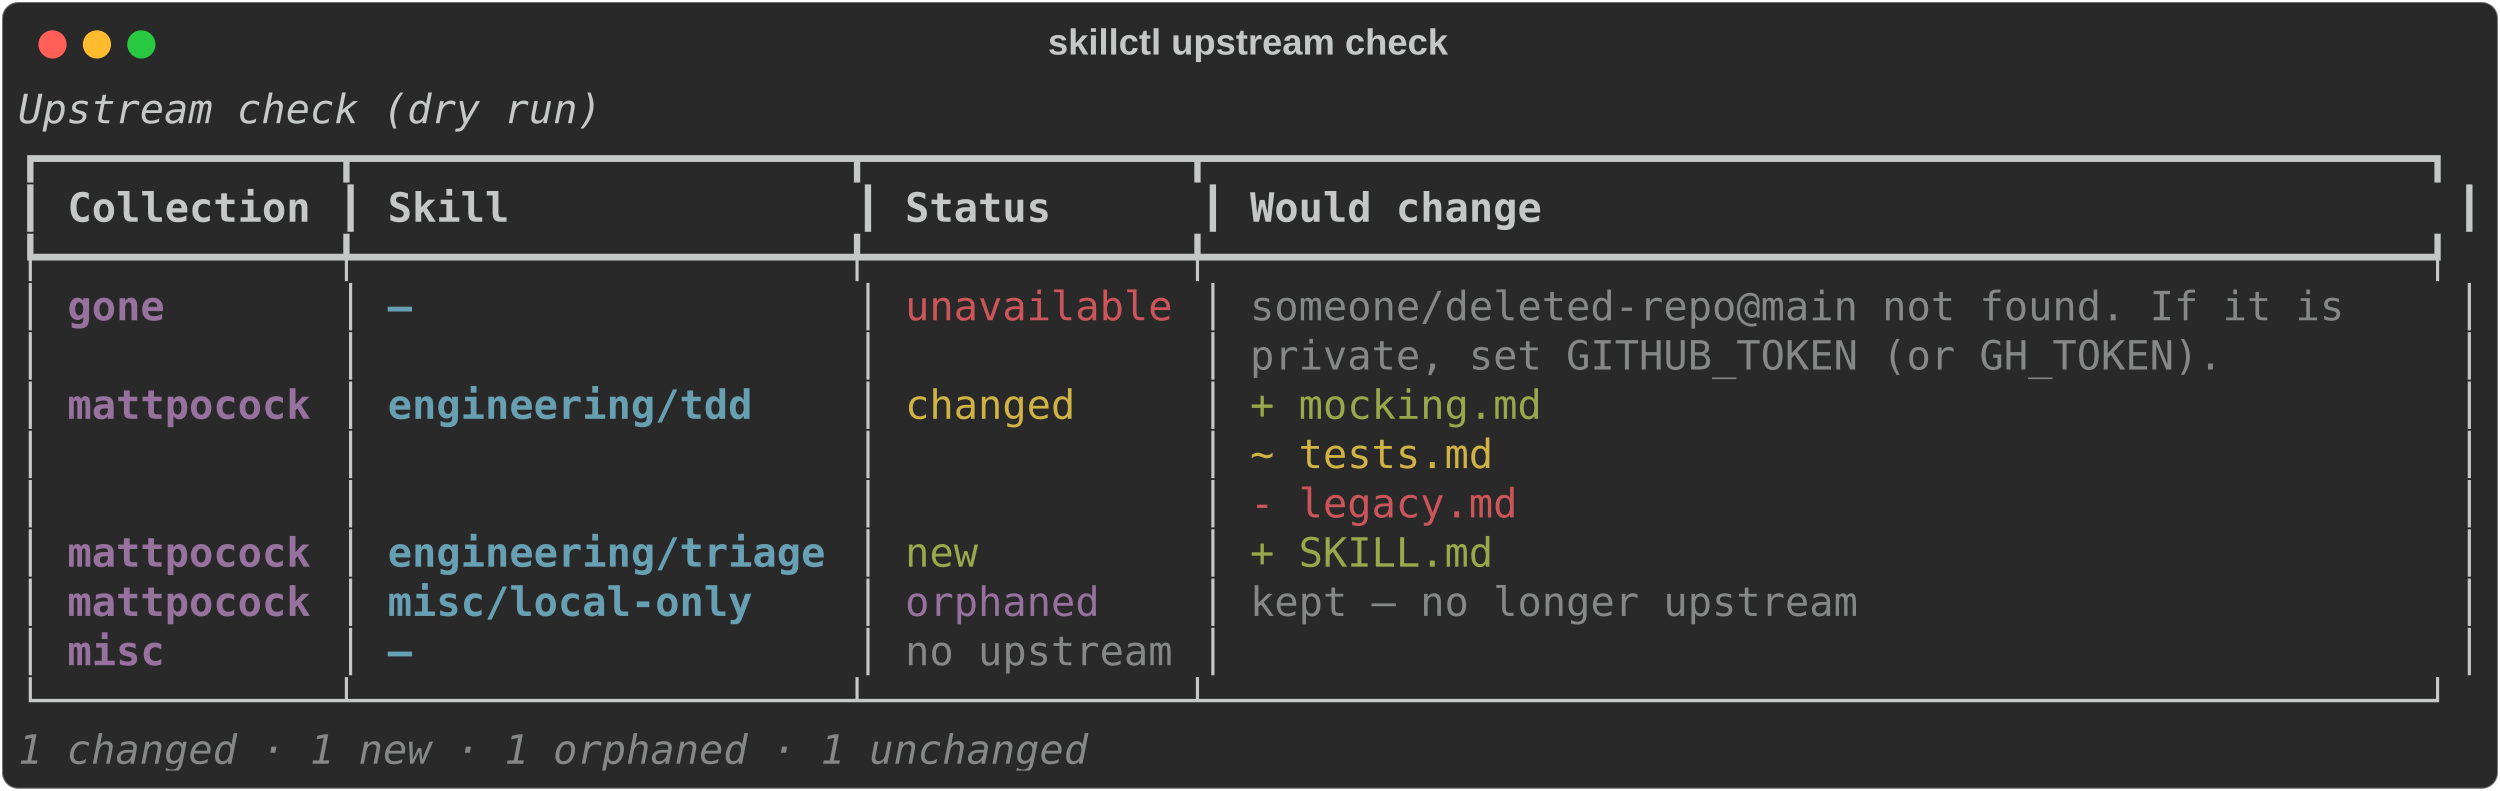
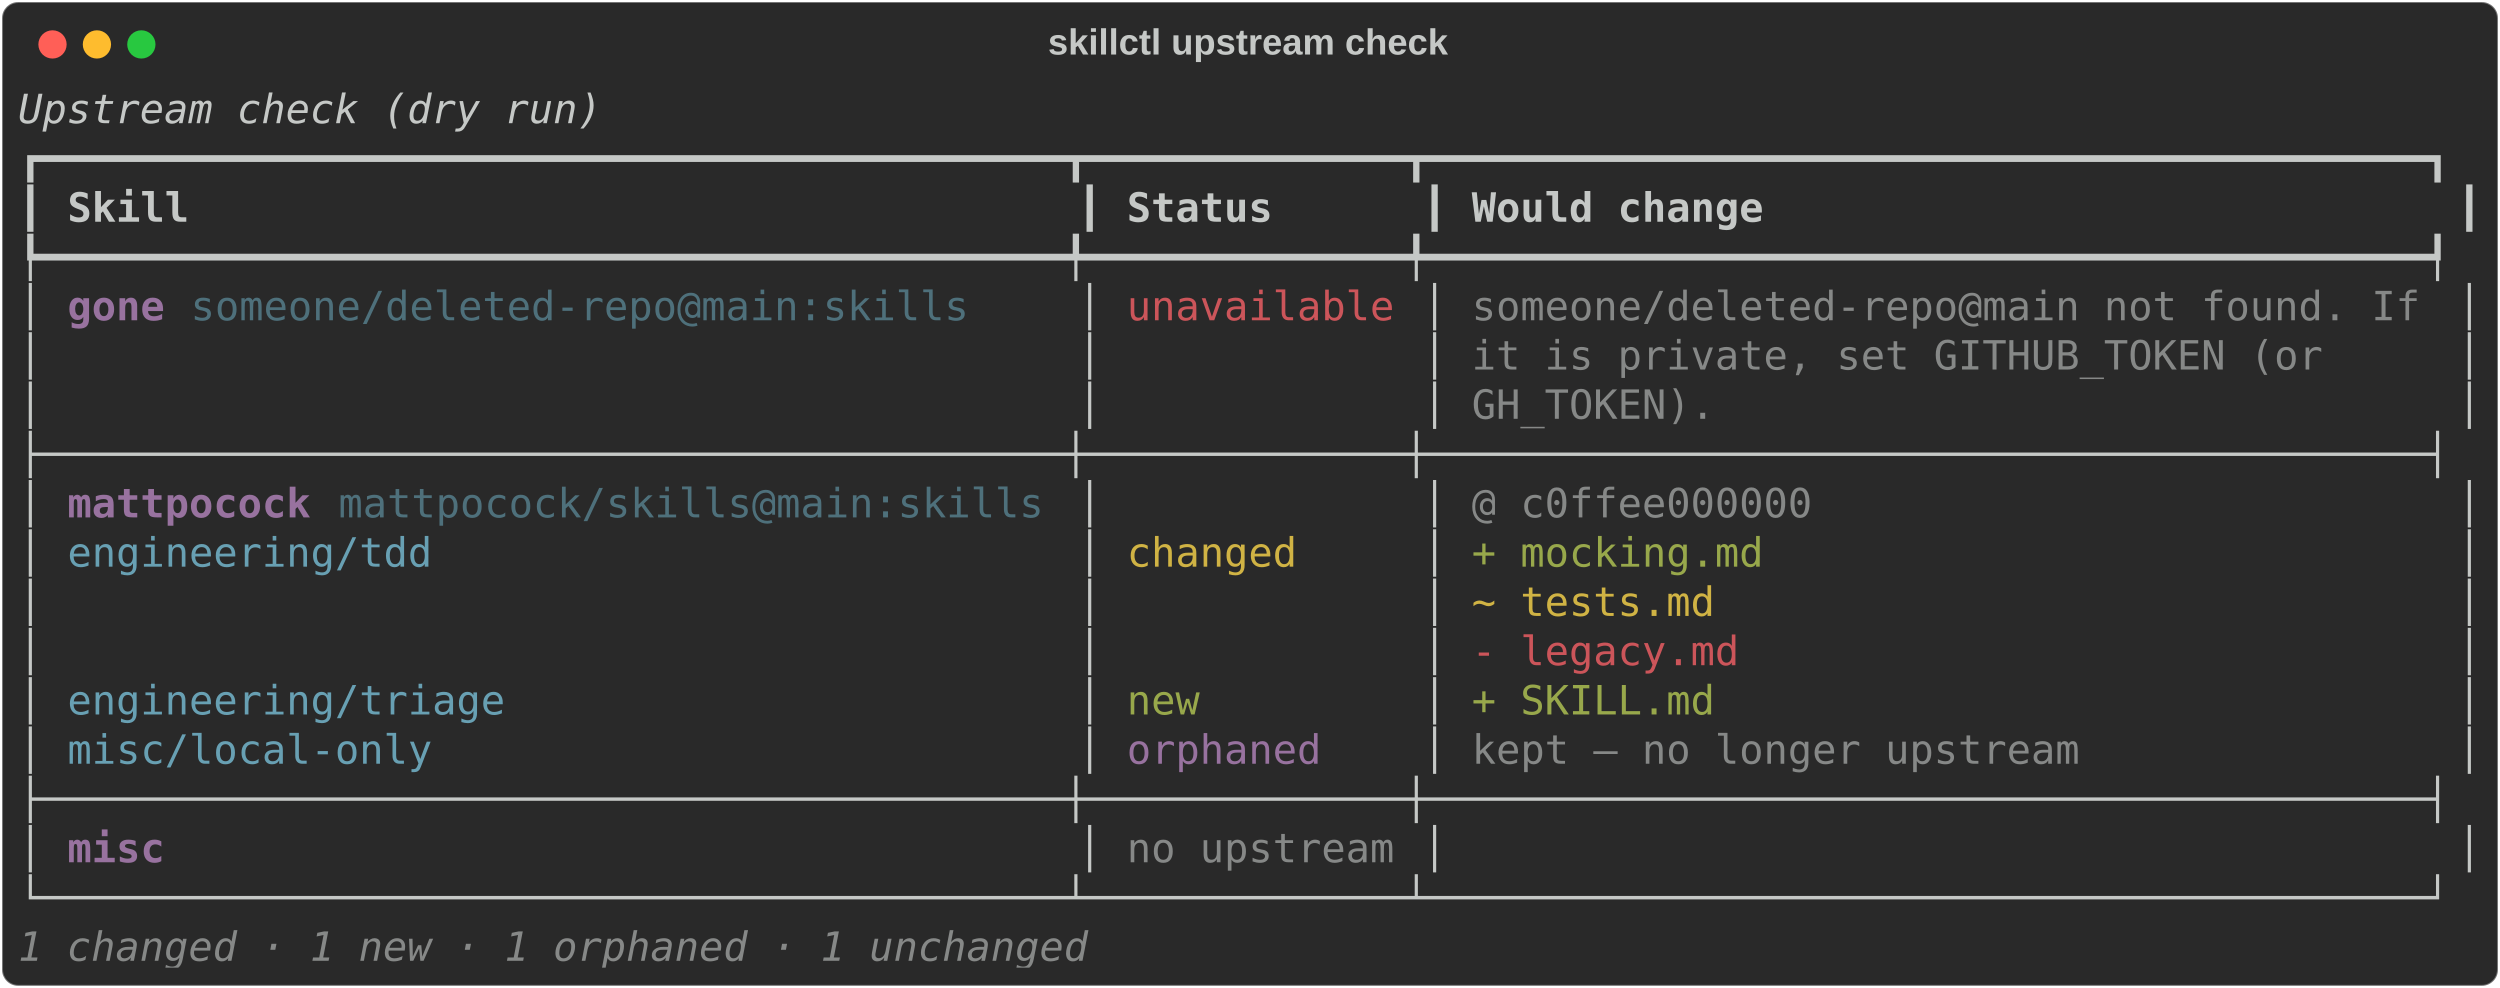
- <svg xmlns="http://www.w3.org/2000/svg" class="rich-terminal" viewBox="0 0 1238 391.6">
+ <svg xmlns="http://www.w3.org/2000/svg" class="rich-terminal" viewBox="0 0 1238 489.2">
  <style>

    @font-face {
        font-family: "Fira Code";
        src: local("FiraCode-Regular"),
                url("https://cdnjs.cloudflare.com/ajax/libs/firacode/6.2.0/woff2/FiraCode-Regular.woff2") format("woff2"),
                url("https://cdnjs.cloudflare.com/ajax/libs/firacode/6.2.0/woff/FiraCode-Regular.woff") format("woff");
        font-style: normal;
        font-weight: 400;
    }
    @font-face {
        font-family: "Fira Code";
        src: local("FiraCode-Bold"),
                url("https://cdnjs.cloudflare.com/ajax/libs/firacode/6.2.0/woff2/FiraCode-Bold.woff2") format("woff2"),
                url("https://cdnjs.cloudflare.com/ajax/libs/firacode/6.2.0/woff/FiraCode-Bold.woff") format("woff");
        font-style: bold;
        font-weight: 700;
    }

-     .terminal-2518687479-matrix {
+     .terminal-846782739-matrix {
        font-family: Fira Code, monospace;
        font-size: 20px;
        line-height: 24.4px;
        font-variant-east-asian: full-width;
    }

-     .terminal-2518687479-title {
+     .terminal-846782739-title {
        font-size: 18px;
        font-weight: bold;
        font-family: arial;
    }

-     .terminal-2518687479-r1 { fill: #c5c8c6;font-style: italic; }
- .terminal-2518687479-r2 { fill: #c5c8c6 }
- .terminal-2518687479-r3 { fill: #c5c8c6;font-weight: bold }
- .terminal-2518687479-r4 { fill: #98729f;font-weight: bold }
- .terminal-2518687479-r5 { fill: #68a0b3;font-weight: bold }
- .terminal-2518687479-r6 { fill: #cc555a }
- .terminal-2518687479-r7 { fill: #868887 }
- .terminal-2518687479-r8 { fill: #d0b344 }
- .terminal-2518687479-r9 { fill: #98a84b }
- .terminal-2518687479-r10 { fill: #98729f }
- .terminal-2518687479-r11 { fill: #868887;font-style: italic; }
+     .terminal-846782739-r1 { fill: #c5c8c6;font-style: italic; }
+ .terminal-846782739-r2 { fill: #c5c8c6 }
+ .terminal-846782739-r3 { fill: #c5c8c6;font-weight: bold }
+ .terminal-846782739-r4 { fill: #68a0b3 }
+ .terminal-846782739-r5 { fill: #98729f;font-weight: bold }
+ .terminal-846782739-r6 { fill: #4e707b }
+ .terminal-846782739-r7 { fill: #cc555a }
+ .terminal-846782739-r8 { fill: #868887 }
+ .terminal-846782739-r9 { fill: #d0b344 }
+ .terminal-846782739-r10 { fill: #98a84b }
+ .terminal-846782739-r11 { fill: #98729f }
+ .terminal-846782739-r12 { fill: #868887;font-style: italic; }
    </style>
  <defs>
-     <clipPath id="terminal-2518687479-clip-terminal">
-       <rect x="0" y="0" width="1219.0" height="340.6" />
-     </clipPath>
-     <clipPath id="terminal-2518687479-line-0">
+     <clipPath id="terminal-846782739-clip-terminal">
+       <rect x="0" y="0" width="1219.0" height="438.2" />
+     </clipPath>
+     <clipPath id="terminal-846782739-line-0">
      <rect x="0" y="1.5" width="1220" height="24.65" />
    </clipPath>
-     <clipPath id="terminal-2518687479-line-1">
+     <clipPath id="terminal-846782739-line-1">
      <rect x="0" y="25.9" width="1220" height="24.65" />
    </clipPath>
-     <clipPath id="terminal-2518687479-line-2">
+     <clipPath id="terminal-846782739-line-2">
      <rect x="0" y="50.3" width="1220" height="24.65" />
    </clipPath>
-     <clipPath id="terminal-2518687479-line-3">
+     <clipPath id="terminal-846782739-line-3">
      <rect x="0" y="74.7" width="1220" height="24.65" />
    </clipPath>
-     <clipPath id="terminal-2518687479-line-4">
+     <clipPath id="terminal-846782739-line-4">
      <rect x="0" y="99.1" width="1220" height="24.65" />
    </clipPath>
-     <clipPath id="terminal-2518687479-line-5">
+     <clipPath id="terminal-846782739-line-5">
      <rect x="0" y="123.5" width="1220" height="24.65" />
    </clipPath>
-     <clipPath id="terminal-2518687479-line-6">
+     <clipPath id="terminal-846782739-line-6">
      <rect x="0" y="147.9" width="1220" height="24.65" />
    </clipPath>
-     <clipPath id="terminal-2518687479-line-7">
+     <clipPath id="terminal-846782739-line-7">
      <rect x="0" y="172.3" width="1220" height="24.65" />
    </clipPath>
-     <clipPath id="terminal-2518687479-line-8">
+     <clipPath id="terminal-846782739-line-8">
      <rect x="0" y="196.7" width="1220" height="24.65" />
    </clipPath>
-     <clipPath id="terminal-2518687479-line-9">
+     <clipPath id="terminal-846782739-line-9">
      <rect x="0" y="221.1" width="1220" height="24.65" />
    </clipPath>
-     <clipPath id="terminal-2518687479-line-10">
+     <clipPath id="terminal-846782739-line-10">
      <rect x="0" y="245.5" width="1220" height="24.65" />
    </clipPath>
-     <clipPath id="terminal-2518687479-line-11">
+     <clipPath id="terminal-846782739-line-11">
      <rect x="0" y="269.9" width="1220" height="24.65" />
    </clipPath>
-     <clipPath id="terminal-2518687479-line-12">
+     <clipPath id="terminal-846782739-line-12">
      <rect x="0" y="294.3" width="1220" height="24.65" />
    </clipPath>
+     <clipPath id="terminal-846782739-line-13">
+       <rect x="0" y="318.7" width="1220" height="24.65" />
+     </clipPath>
+     <clipPath id="terminal-846782739-line-14">
+       <rect x="0" y="343.1" width="1220" height="24.65" />
+     </clipPath>
+     <clipPath id="terminal-846782739-line-15">
+       <rect x="0" y="367.5" width="1220" height="24.65" />
+     </clipPath>
+     <clipPath id="terminal-846782739-line-16">
+       <rect x="0" y="391.9" width="1220" height="24.65" />
+     </clipPath>
  </defs>
-   <rect fill="#292929" stroke="rgba(255,255,255,0.35)" stroke-width="1" x="1" y="1" width="1236" height="389.6" rx="8" />
-   <text class="terminal-2518687479-title" fill="#c5c8c6" text-anchor="middle" x="618" y="27">skillctl upstream check</text>
+   <rect fill="#292929" stroke="rgba(255,255,255,0.35)" stroke-width="1" x="1" y="1" width="1236" height="487.2" rx="8" />
+   <text class="terminal-846782739-title" fill="#c5c8c6" text-anchor="middle" x="618" y="27">skillctl upstream check</text>
  <g transform="translate(26,22)">
    <circle cx="0" cy="0" r="7" fill="#ff5f57" />
    <circle cx="22" cy="0" r="7" fill="#febc2e" />
    <circle cx="44" cy="0" r="7" fill="#28c840" />
  </g>
-   <g transform="translate(9, 41)" clip-path="url(#terminal-2518687479-clip-terminal)">
-     <g class="terminal-2518687479-matrix">
-       <text class="terminal-2518687479-r1" x="0" y="20" textLength="1220" clip-path="url(#terminal-2518687479-line-0)">Upstream check (dry run)                                                                            </text>
-       <text class="terminal-2518687479-r2" x="1220" y="20" textLength="12.2" clip-path="url(#terminal-2518687479-line-0)">
- </text>
-       <text class="terminal-2518687479-r2" x="0" y="44.4" textLength="1220" clip-path="url(#terminal-2518687479-line-1)">┏━━━━━━━━━━━━┳━━━━━━━━━━━━━━━━━━━━┳━━━━━━━━━━━━━┳━━━━━━━━━━━━━━━━━━━━━━━━━━━━━━━━━━━━━━━━━━━━━━━━━━┓</text>
-       <text class="terminal-2518687479-r2" x="1220" y="44.4" textLength="12.2" clip-path="url(#terminal-2518687479-line-1)">
- </text>
-       <text class="terminal-2518687479-r2" x="0" y="68.8" textLength="12.2" clip-path="url(#terminal-2518687479-line-2)">┃</text>
-       <text class="terminal-2518687479-r3" x="24.4" y="68.8" textLength="122" clip-path="url(#terminal-2518687479-line-2)">Collection</text>
-       <text class="terminal-2518687479-r2" x="158.6" y="68.8" textLength="12.2" clip-path="url(#terminal-2518687479-line-2)">┃</text>
-       <text class="terminal-2518687479-r3" x="183" y="68.8" textLength="219.6" clip-path="url(#terminal-2518687479-line-2)">Skill             </text>
-       <text class="terminal-2518687479-r2" x="414.8" y="68.8" textLength="12.2" clip-path="url(#terminal-2518687479-line-2)">┃</text>
-       <text class="terminal-2518687479-r3" x="439.2" y="68.8" textLength="134.2" clip-path="url(#terminal-2518687479-line-2)">Status     </text>
-       <text class="terminal-2518687479-r2" x="585.6" y="68.8" textLength="12.2" clip-path="url(#terminal-2518687479-line-2)">┃</text>
-       <text class="terminal-2518687479-r3" x="610" y="68.8" textLength="585.6" clip-path="url(#terminal-2518687479-line-2)">Would change                                    </text>
-       <text class="terminal-2518687479-r2" x="1207.8" y="68.8" textLength="12.2" clip-path="url(#terminal-2518687479-line-2)">┃</text>
-       <text class="terminal-2518687479-r2" x="1220" y="68.8" textLength="12.2" clip-path="url(#terminal-2518687479-line-2)">
- </text>
-       <text class="terminal-2518687479-r2" x="0" y="93.2" textLength="1220" clip-path="url(#terminal-2518687479-line-3)">┡━━━━━━━━━━━━╇━━━━━━━━━━━━━━━━━━━━╇━━━━━━━━━━━━━╇━━━━━━━━━━━━━━━━━━━━━━━━━━━━━━━━━━━━━━━━━━━━━━━━━━┩</text>
-       <text class="terminal-2518687479-r2" x="1220" y="93.2" textLength="12.2" clip-path="url(#terminal-2518687479-line-3)">
- </text>
-       <text class="terminal-2518687479-r2" x="0" y="117.6" textLength="12.2" clip-path="url(#terminal-2518687479-line-4)">│</text>
-       <text class="terminal-2518687479-r4" x="24.4" y="117.6" textLength="122" clip-path="url(#terminal-2518687479-line-4)">gone      </text>
-       <text class="terminal-2518687479-r2" x="158.6" y="117.6" textLength="12.2" clip-path="url(#terminal-2518687479-line-4)">│</text>
-       <text class="terminal-2518687479-r5" x="183" y="117.6" textLength="219.6" clip-path="url(#terminal-2518687479-line-4)">—                 </text>
-       <text class="terminal-2518687479-r2" x="414.8" y="117.6" textLength="12.2" clip-path="url(#terminal-2518687479-line-4)">│</text>
-       <text class="terminal-2518687479-r6" x="439.2" y="117.6" textLength="134.2" clip-path="url(#terminal-2518687479-line-4)">unavailable</text>
-       <text class="terminal-2518687479-r2" x="585.6" y="117.6" textLength="12.2" clip-path="url(#terminal-2518687479-line-4)">│</text>
-       <text class="terminal-2518687479-r7" x="610" y="117.6" textLength="561.2" clip-path="url(#terminal-2518687479-line-4)">someone/deleted-repo@main not found. If it is </text>
-       <text class="terminal-2518687479-r2" x="1207.8" y="117.6" textLength="12.2" clip-path="url(#terminal-2518687479-line-4)">│</text>
-       <text class="terminal-2518687479-r2" x="1220" y="117.6" textLength="12.2" clip-path="url(#terminal-2518687479-line-4)">
- </text>
-       <text class="terminal-2518687479-r2" x="0" y="142" textLength="12.2" clip-path="url(#terminal-2518687479-line-5)">│</text>
-       <text class="terminal-2518687479-r2" x="158.6" y="142" textLength="12.2" clip-path="url(#terminal-2518687479-line-5)">│</text>
-       <text class="terminal-2518687479-r2" x="414.8" y="142" textLength="12.2" clip-path="url(#terminal-2518687479-line-5)">│</text>
-       <text class="terminal-2518687479-r2" x="585.6" y="142" textLength="12.2" clip-path="url(#terminal-2518687479-line-5)">│</text>
-       <text class="terminal-2518687479-r7" x="610" y="142" textLength="488" clip-path="url(#terminal-2518687479-line-5)">private, set GITHUB_TOKEN (or GH_TOKEN).</text>
-       <text class="terminal-2518687479-r2" x="1207.8" y="142" textLength="12.2" clip-path="url(#terminal-2518687479-line-5)">│</text>
-       <text class="terminal-2518687479-r2" x="1220" y="142" textLength="12.2" clip-path="url(#terminal-2518687479-line-5)">
- </text>
-       <text class="terminal-2518687479-r2" x="0" y="166.4" textLength="12.2" clip-path="url(#terminal-2518687479-line-6)">│</text>
-       <text class="terminal-2518687479-r4" x="24.4" y="166.4" textLength="122" clip-path="url(#terminal-2518687479-line-6)">mattpocock</text>
-       <text class="terminal-2518687479-r2" x="158.6" y="166.4" textLength="12.2" clip-path="url(#terminal-2518687479-line-6)">│</text>
-       <text class="terminal-2518687479-r5" x="183" y="166.4" textLength="219.6" clip-path="url(#terminal-2518687479-line-6)">engineering/tdd   </text>
-       <text class="terminal-2518687479-r2" x="414.8" y="166.4" textLength="12.2" clip-path="url(#terminal-2518687479-line-6)">│</text>
-       <text class="terminal-2518687479-r8" x="439.2" y="166.4" textLength="85.4" clip-path="url(#terminal-2518687479-line-6)">changed</text>
-       <text class="terminal-2518687479-r2" x="585.6" y="166.4" textLength="12.2" clip-path="url(#terminal-2518687479-line-6)">│</text>
-       <text class="terminal-2518687479-r9" x="610" y="166.4" textLength="146.4" clip-path="url(#terminal-2518687479-line-6)">+ mocking.md</text>
-       <text class="terminal-2518687479-r2" x="1207.8" y="166.4" textLength="12.2" clip-path="url(#terminal-2518687479-line-6)">│</text>
-       <text class="terminal-2518687479-r2" x="1220" y="166.4" textLength="12.2" clip-path="url(#terminal-2518687479-line-6)">
- </text>
-       <text class="terminal-2518687479-r2" x="0" y="190.8" textLength="12.2" clip-path="url(#terminal-2518687479-line-7)">│</text>
-       <text class="terminal-2518687479-r2" x="158.6" y="190.8" textLength="12.2" clip-path="url(#terminal-2518687479-line-7)">│</text>
-       <text class="terminal-2518687479-r2" x="414.8" y="190.8" textLength="12.2" clip-path="url(#terminal-2518687479-line-7)">│</text>
-       <text class="terminal-2518687479-r2" x="585.6" y="190.8" textLength="12.2" clip-path="url(#terminal-2518687479-line-7)">│</text>
-       <text class="terminal-2518687479-r8" x="610" y="190.8" textLength="122" clip-path="url(#terminal-2518687479-line-7)">~ tests.md</text>
-       <text class="terminal-2518687479-r2" x="1207.8" y="190.8" textLength="12.2" clip-path="url(#terminal-2518687479-line-7)">│</text>
-       <text class="terminal-2518687479-r2" x="1220" y="190.8" textLength="12.2" clip-path="url(#terminal-2518687479-line-7)">
- </text>
-       <text class="terminal-2518687479-r2" x="0" y="215.2" textLength="12.2" clip-path="url(#terminal-2518687479-line-8)">│</text>
-       <text class="terminal-2518687479-r2" x="158.6" y="215.2" textLength="12.2" clip-path="url(#terminal-2518687479-line-8)">│</text>
-       <text class="terminal-2518687479-r2" x="414.8" y="215.2" textLength="12.2" clip-path="url(#terminal-2518687479-line-8)">│</text>
-       <text class="terminal-2518687479-r2" x="585.6" y="215.2" textLength="12.2" clip-path="url(#terminal-2518687479-line-8)">│</text>
-       <text class="terminal-2518687479-r6" x="610" y="215.2" textLength="134.2" clip-path="url(#terminal-2518687479-line-8)">- legacy.md</text>
-       <text class="terminal-2518687479-r2" x="1207.8" y="215.2" textLength="12.2" clip-path="url(#terminal-2518687479-line-8)">│</text>
-       <text class="terminal-2518687479-r2" x="1220" y="215.2" textLength="12.2" clip-path="url(#terminal-2518687479-line-8)">
- </text>
-       <text class="terminal-2518687479-r2" x="0" y="239.6" textLength="12.2" clip-path="url(#terminal-2518687479-line-9)">│</text>
-       <text class="terminal-2518687479-r4" x="24.4" y="239.6" textLength="122" clip-path="url(#terminal-2518687479-line-9)">mattpocock</text>
-       <text class="terminal-2518687479-r2" x="158.6" y="239.6" textLength="12.2" clip-path="url(#terminal-2518687479-line-9)">│</text>
-       <text class="terminal-2518687479-r5" x="183" y="239.6" textLength="219.6" clip-path="url(#terminal-2518687479-line-9)">engineering/triage</text>
-       <text class="terminal-2518687479-r2" x="414.8" y="239.6" textLength="12.2" clip-path="url(#terminal-2518687479-line-9)">│</text>
-       <text class="terminal-2518687479-r9" x="439.2" y="239.6" textLength="36.6" clip-path="url(#terminal-2518687479-line-9)">new</text>
-       <text class="terminal-2518687479-r2" x="585.6" y="239.6" textLength="12.2" clip-path="url(#terminal-2518687479-line-9)">│</text>
-       <text class="terminal-2518687479-r9" x="610" y="239.6" textLength="122" clip-path="url(#terminal-2518687479-line-9)">+ SKILL.md</text>
-       <text class="terminal-2518687479-r2" x="1207.8" y="239.6" textLength="12.2" clip-path="url(#terminal-2518687479-line-9)">│</text>
-       <text class="terminal-2518687479-r2" x="1220" y="239.6" textLength="12.2" clip-path="url(#terminal-2518687479-line-9)">
- </text>
-       <text class="terminal-2518687479-r2" x="0" y="264" textLength="12.2" clip-path="url(#terminal-2518687479-line-10)">│</text>
-       <text class="terminal-2518687479-r4" x="24.4" y="264" textLength="122" clip-path="url(#terminal-2518687479-line-10)">mattpocock</text>
-       <text class="terminal-2518687479-r2" x="158.6" y="264" textLength="12.2" clip-path="url(#terminal-2518687479-line-10)">│</text>
-       <text class="terminal-2518687479-r5" x="183" y="264" textLength="219.6" clip-path="url(#terminal-2518687479-line-10)">misc/local-only   </text>
-       <text class="terminal-2518687479-r2" x="414.8" y="264" textLength="12.2" clip-path="url(#terminal-2518687479-line-10)">│</text>
-       <text class="terminal-2518687479-r10" x="439.2" y="264" textLength="97.6" clip-path="url(#terminal-2518687479-line-10)">orphaned</text>
-       <text class="terminal-2518687479-r2" x="585.6" y="264" textLength="12.2" clip-path="url(#terminal-2518687479-line-10)">│</text>
-       <text class="terminal-2518687479-r7" x="610" y="264" textLength="305" clip-path="url(#terminal-2518687479-line-10)">kept — no longer upstream</text>
-       <text class="terminal-2518687479-r2" x="1207.8" y="264" textLength="12.2" clip-path="url(#terminal-2518687479-line-10)">│</text>
-       <text class="terminal-2518687479-r2" x="1220" y="264" textLength="12.2" clip-path="url(#terminal-2518687479-line-10)">
- </text>
-       <text class="terminal-2518687479-r2" x="0" y="288.4" textLength="12.2" clip-path="url(#terminal-2518687479-line-11)">│</text>
-       <text class="terminal-2518687479-r4" x="24.4" y="288.4" textLength="122" clip-path="url(#terminal-2518687479-line-11)">misc      </text>
-       <text class="terminal-2518687479-r2" x="158.6" y="288.4" textLength="12.2" clip-path="url(#terminal-2518687479-line-11)">│</text>
-       <text class="terminal-2518687479-r5" x="183" y="288.4" textLength="219.6" clip-path="url(#terminal-2518687479-line-11)">—                 </text>
-       <text class="terminal-2518687479-r2" x="414.8" y="288.4" textLength="12.2" clip-path="url(#terminal-2518687479-line-11)">│</text>
-       <text class="terminal-2518687479-r7" x="439.2" y="288.4" textLength="134.2" clip-path="url(#terminal-2518687479-line-11)">no upstream</text>
-       <text class="terminal-2518687479-r2" x="585.6" y="288.4" textLength="12.2" clip-path="url(#terminal-2518687479-line-11)">│</text>
-       <text class="terminal-2518687479-r2" x="1207.8" y="288.4" textLength="12.2" clip-path="url(#terminal-2518687479-line-11)">│</text>
-       <text class="terminal-2518687479-r2" x="1220" y="288.4" textLength="12.2" clip-path="url(#terminal-2518687479-line-11)">
- </text>
-       <text class="terminal-2518687479-r2" x="0" y="312.8" textLength="1220" clip-path="url(#terminal-2518687479-line-12)">└────────────┴────────────────────┴─────────────┴──────────────────────────────────────────────────┘</text>
-       <text class="terminal-2518687479-r2" x="1220" y="312.8" textLength="12.2" clip-path="url(#terminal-2518687479-line-12)">
- </text>
-       <text class="terminal-2518687479-r11" x="0" y="337.2" textLength="1220" clip-path="url(#terminal-2518687479-line-13)">                            1 changed · 1 new · 1 orphaned · 1 unchanged                            </text>
-       <text class="terminal-2518687479-r2" x="1220" y="337.2" textLength="12.2" clip-path="url(#terminal-2518687479-line-13)">
+   <g transform="translate(9, 41)" clip-path="url(#terminal-846782739-clip-terminal)">
+     <g class="terminal-846782739-matrix">
+       <text class="terminal-846782739-r1" x="0" y="20" textLength="1220" clip-path="url(#terminal-846782739-line-0)">Upstream check (dry run)                                                                            </text>
+       <text class="terminal-846782739-r2" x="1220" y="20" textLength="12.2" clip-path="url(#terminal-846782739-line-0)">
+ </text>
+       <text class="terminal-846782739-r2" x="0" y="44.4" textLength="1220" clip-path="url(#terminal-846782739-line-1)">┏━━━━━━━━━━━━━━━━━━━━━━━━━━━━━━━━━━━━━━━━━━┳━━━━━━━━━━━━━┳━━━━━━━━━━━━━━━━━━━━━━━━━━━━━━━━━━━━━━━━━┓</text>
+       <text class="terminal-846782739-r2" x="1220" y="44.4" textLength="12.2" clip-path="url(#terminal-846782739-line-1)">
+ </text>
+       <text class="terminal-846782739-r2" x="0" y="68.8" textLength="12.2" clip-path="url(#terminal-846782739-line-2)">┃</text>
+       <text class="terminal-846782739-r3" x="24.4" y="68.8" textLength="488" clip-path="url(#terminal-846782739-line-2)">Skill                                   </text>
+       <text class="terminal-846782739-r2" x="524.6" y="68.8" textLength="12.2" clip-path="url(#terminal-846782739-line-2)">┃</text>
+       <text class="terminal-846782739-r3" x="549" y="68.8" textLength="134.2" clip-path="url(#terminal-846782739-line-2)">Status     </text>
+       <text class="terminal-846782739-r2" x="695.4" y="68.8" textLength="12.2" clip-path="url(#terminal-846782739-line-2)">┃</text>
+       <text class="terminal-846782739-r3" x="719.8" y="68.8" textLength="475.8" clip-path="url(#terminal-846782739-line-2)">Would change                           </text>
+       <text class="terminal-846782739-r2" x="1207.8" y="68.8" textLength="12.2" clip-path="url(#terminal-846782739-line-2)">┃</text>
+       <text class="terminal-846782739-r2" x="1220" y="68.8" textLength="12.2" clip-path="url(#terminal-846782739-line-2)">
+ </text>
+       <text class="terminal-846782739-r2" x="0" y="93.2" textLength="1220" clip-path="url(#terminal-846782739-line-3)">┡━━━━━━━━━━━━━━━━━━━━━━━━━━━━━━━━━━━━━━━━━━╇━━━━━━━━━━━━━╇━━━━━━━━━━━━━━━━━━━━━━━━━━━━━━━━━━━━━━━━━┩</text>
+       <text class="terminal-846782739-r2" x="1220" y="93.2" textLength="12.2" clip-path="url(#terminal-846782739-line-3)">
+ </text>
+       <text class="terminal-846782739-r2" x="0" y="117.6" textLength="12.2" clip-path="url(#terminal-846782739-line-4)">│</text>
+       <text class="terminal-846782739-r5" x="24.4" y="117.6" textLength="48.8" clip-path="url(#terminal-846782739-line-4)">gone</text>
+       <text class="terminal-846782739-r6" x="85.4" y="117.6" textLength="390.4" clip-path="url(#terminal-846782739-line-4)">someone/deleted-repo@main:skills</text>
+       <text class="terminal-846782739-r2" x="524.6" y="117.6" textLength="12.2" clip-path="url(#terminal-846782739-line-4)">│</text>
+       <text class="terminal-846782739-r7" x="549" y="117.6" textLength="134.2" clip-path="url(#terminal-846782739-line-4)">unavailable</text>
+       <text class="terminal-846782739-r2" x="695.4" y="117.6" textLength="12.2" clip-path="url(#terminal-846782739-line-4)">│</text>
+       <text class="terminal-846782739-r8" x="719.8" y="117.6" textLength="475.8" clip-path="url(#terminal-846782739-line-4)">someone/deleted-repo@main not found. If</text>
+       <text class="terminal-846782739-r2" x="1207.8" y="117.6" textLength="12.2" clip-path="url(#terminal-846782739-line-4)">│</text>
+       <text class="terminal-846782739-r2" x="1220" y="117.6" textLength="12.2" clip-path="url(#terminal-846782739-line-4)">
+ </text>
+       <text class="terminal-846782739-r2" x="0" y="142" textLength="12.2" clip-path="url(#terminal-846782739-line-5)">│</text>
+       <text class="terminal-846782739-r2" x="524.6" y="142" textLength="12.2" clip-path="url(#terminal-846782739-line-5)">│</text>
+       <text class="terminal-846782739-r2" x="695.4" y="142" textLength="12.2" clip-path="url(#terminal-846782739-line-5)">│</text>
+       <text class="terminal-846782739-r8" x="719.8" y="142" textLength="439.2" clip-path="url(#terminal-846782739-line-5)">it is private, set GITHUB_TOKEN (or </text>
+       <text class="terminal-846782739-r2" x="1207.8" y="142" textLength="12.2" clip-path="url(#terminal-846782739-line-5)">│</text>
+       <text class="terminal-846782739-r2" x="1220" y="142" textLength="12.2" clip-path="url(#terminal-846782739-line-5)">
+ </text>
+       <text class="terminal-846782739-r2" x="0" y="166.4" textLength="12.2" clip-path="url(#terminal-846782739-line-6)">│</text>
+       <text class="terminal-846782739-r2" x="524.6" y="166.4" textLength="12.2" clip-path="url(#terminal-846782739-line-6)">│</text>
+       <text class="terminal-846782739-r2" x="695.4" y="166.4" textLength="12.2" clip-path="url(#terminal-846782739-line-6)">│</text>
+       <text class="terminal-846782739-r8" x="719.8" y="166.4" textLength="122" clip-path="url(#terminal-846782739-line-6)">GH_TOKEN).</text>
+       <text class="terminal-846782739-r2" x="1207.8" y="166.4" textLength="12.2" clip-path="url(#terminal-846782739-line-6)">│</text>
+       <text class="terminal-846782739-r2" x="1220" y="166.4" textLength="12.2" clip-path="url(#terminal-846782739-line-6)">
+ </text>
+       <text class="terminal-846782739-r2" x="0" y="190.8" textLength="1220" clip-path="url(#terminal-846782739-line-7)">├──────────────────────────────────────────┼─────────────┼─────────────────────────────────────────┤</text>
+       <text class="terminal-846782739-r2" x="1220" y="190.8" textLength="12.2" clip-path="url(#terminal-846782739-line-7)">
+ </text>
+       <text class="terminal-846782739-r2" x="0" y="215.2" textLength="12.2" clip-path="url(#terminal-846782739-line-8)">│</text>
+       <text class="terminal-846782739-r5" x="24.4" y="215.2" textLength="122" clip-path="url(#terminal-846782739-line-8)">mattpocock</text>
+       <text class="terminal-846782739-r6" x="158.6" y="215.2" textLength="353.8" clip-path="url(#terminal-846782739-line-8)">mattpocock/skills@main:skills</text>
+       <text class="terminal-846782739-r2" x="524.6" y="215.2" textLength="12.2" clip-path="url(#terminal-846782739-line-8)">│</text>
+       <text class="terminal-846782739-r2" x="695.4" y="215.2" textLength="12.2" clip-path="url(#terminal-846782739-line-8)">│</text>
+       <text class="terminal-846782739-r8" x="719.8" y="215.2" textLength="170.8" clip-path="url(#terminal-846782739-line-8)">@ c0ffee000000</text>
+       <text class="terminal-846782739-r2" x="1207.8" y="215.2" textLength="12.2" clip-path="url(#terminal-846782739-line-8)">│</text>
+       <text class="terminal-846782739-r2" x="1220" y="215.2" textLength="12.2" clip-path="url(#terminal-846782739-line-8)">
+ </text>
+       <text class="terminal-846782739-r2" x="0" y="239.6" textLength="12.2" clip-path="url(#terminal-846782739-line-9)">│</text>
+       <text class="terminal-846782739-r4" x="24.4" y="239.6" textLength="488" clip-path="url(#terminal-846782739-line-9)">  engineering/tdd                       </text>
+       <text class="terminal-846782739-r2" x="524.6" y="239.6" textLength="12.2" clip-path="url(#terminal-846782739-line-9)">│</text>
+       <text class="terminal-846782739-r9" x="549" y="239.6" textLength="85.4" clip-path="url(#terminal-846782739-line-9)">changed</text>
+       <text class="terminal-846782739-r2" x="695.4" y="239.6" textLength="12.2" clip-path="url(#terminal-846782739-line-9)">│</text>
+       <text class="terminal-846782739-r10" x="719.8" y="239.6" textLength="146.4" clip-path="url(#terminal-846782739-line-9)">+ mocking.md</text>
+       <text class="terminal-846782739-r2" x="1207.8" y="239.6" textLength="12.2" clip-path="url(#terminal-846782739-line-9)">│</text>
+       <text class="terminal-846782739-r2" x="1220" y="239.6" textLength="12.2" clip-path="url(#terminal-846782739-line-9)">
+ </text>
+       <text class="terminal-846782739-r2" x="0" y="264" textLength="12.2" clip-path="url(#terminal-846782739-line-10)">│</text>
+       <text class="terminal-846782739-r2" x="524.6" y="264" textLength="12.2" clip-path="url(#terminal-846782739-line-10)">│</text>
+       <text class="terminal-846782739-r2" x="695.4" y="264" textLength="12.2" clip-path="url(#terminal-846782739-line-10)">│</text>
+       <text class="terminal-846782739-r9" x="719.8" y="264" textLength="122" clip-path="url(#terminal-846782739-line-10)">~ tests.md</text>
+       <text class="terminal-846782739-r2" x="1207.8" y="264" textLength="12.2" clip-path="url(#terminal-846782739-line-10)">│</text>
+       <text class="terminal-846782739-r2" x="1220" y="264" textLength="12.2" clip-path="url(#terminal-846782739-line-10)">
+ </text>
+       <text class="terminal-846782739-r2" x="0" y="288.4" textLength="12.2" clip-path="url(#terminal-846782739-line-11)">│</text>
+       <text class="terminal-846782739-r2" x="524.6" y="288.4" textLength="12.2" clip-path="url(#terminal-846782739-line-11)">│</text>
+       <text class="terminal-846782739-r2" x="695.4" y="288.4" textLength="12.2" clip-path="url(#terminal-846782739-line-11)">│</text>
+       <text class="terminal-846782739-r7" x="719.8" y="288.4" textLength="134.2" clip-path="url(#terminal-846782739-line-11)">- legacy.md</text>
+       <text class="terminal-846782739-r2" x="1207.8" y="288.4" textLength="12.2" clip-path="url(#terminal-846782739-line-11)">│</text>
+       <text class="terminal-846782739-r2" x="1220" y="288.4" textLength="12.2" clip-path="url(#terminal-846782739-line-11)">
+ </text>
+       <text class="terminal-846782739-r2" x="0" y="312.8" textLength="12.2" clip-path="url(#terminal-846782739-line-12)">│</text>
+       <text class="terminal-846782739-r4" x="24.4" y="312.8" textLength="488" clip-path="url(#terminal-846782739-line-12)">  engineering/triage                    </text>
+       <text class="terminal-846782739-r2" x="524.6" y="312.8" textLength="12.2" clip-path="url(#terminal-846782739-line-12)">│</text>
+       <text class="terminal-846782739-r10" x="549" y="312.8" textLength="36.6" clip-path="url(#terminal-846782739-line-12)">new</text>
+       <text class="terminal-846782739-r2" x="695.4" y="312.8" textLength="12.2" clip-path="url(#terminal-846782739-line-12)">│</text>
+       <text class="terminal-846782739-r10" x="719.8" y="312.8" textLength="122" clip-path="url(#terminal-846782739-line-12)">+ SKILL.md</text>
+       <text class="terminal-846782739-r2" x="1207.8" y="312.8" textLength="12.2" clip-path="url(#terminal-846782739-line-12)">│</text>
+       <text class="terminal-846782739-r2" x="1220" y="312.8" textLength="12.2" clip-path="url(#terminal-846782739-line-12)">
+ </text>
+       <text class="terminal-846782739-r2" x="0" y="337.2" textLength="12.2" clip-path="url(#terminal-846782739-line-13)">│</text>
+       <text class="terminal-846782739-r4" x="24.4" y="337.2" textLength="488" clip-path="url(#terminal-846782739-line-13)">  misc/local-only                       </text>
+       <text class="terminal-846782739-r2" x="524.6" y="337.2" textLength="12.2" clip-path="url(#terminal-846782739-line-13)">│</text>
+       <text class="terminal-846782739-r11" x="549" y="337.2" textLength="97.6" clip-path="url(#terminal-846782739-line-13)">orphaned</text>
+       <text class="terminal-846782739-r2" x="695.4" y="337.2" textLength="12.2" clip-path="url(#terminal-846782739-line-13)">│</text>
+       <text class="terminal-846782739-r8" x="719.8" y="337.2" textLength="305" clip-path="url(#terminal-846782739-line-13)">kept — no longer upstream</text>
+       <text class="terminal-846782739-r2" x="1207.8" y="337.2" textLength="12.2" clip-path="url(#terminal-846782739-line-13)">│</text>
+       <text class="terminal-846782739-r2" x="1220" y="337.2" textLength="12.2" clip-path="url(#terminal-846782739-line-13)">
+ </text>
+       <text class="terminal-846782739-r2" x="0" y="361.6" textLength="1220" clip-path="url(#terminal-846782739-line-14)">├──────────────────────────────────────────┼─────────────┼─────────────────────────────────────────┤</text>
+       <text class="terminal-846782739-r2" x="1220" y="361.6" textLength="12.2" clip-path="url(#terminal-846782739-line-14)">
+ </text>
+       <text class="terminal-846782739-r2" x="0" y="386" textLength="12.2" clip-path="url(#terminal-846782739-line-15)">│</text>
+       <text class="terminal-846782739-r5" x="24.4" y="386" textLength="48.8" clip-path="url(#terminal-846782739-line-15)">misc</text>
+       <text class="terminal-846782739-r2" x="524.6" y="386" textLength="12.2" clip-path="url(#terminal-846782739-line-15)">│</text>
+       <text class="terminal-846782739-r8" x="549" y="386" textLength="134.2" clip-path="url(#terminal-846782739-line-15)">no upstream</text>
+       <text class="terminal-846782739-r2" x="695.4" y="386" textLength="12.2" clip-path="url(#terminal-846782739-line-15)">│</text>
+       <text class="terminal-846782739-r2" x="1207.8" y="386" textLength="12.2" clip-path="url(#terminal-846782739-line-15)">│</text>
+       <text class="terminal-846782739-r2" x="1220" y="386" textLength="12.2" clip-path="url(#terminal-846782739-line-15)">
+ </text>
+       <text class="terminal-846782739-r2" x="0" y="410.4" textLength="1220" clip-path="url(#terminal-846782739-line-16)">└──────────────────────────────────────────┴─────────────┴─────────────────────────────────────────┘</text>
+       <text class="terminal-846782739-r2" x="1220" y="410.4" textLength="12.2" clip-path="url(#terminal-846782739-line-16)">
+ </text>
+       <text class="terminal-846782739-r12" x="0" y="434.8" textLength="1220" clip-path="url(#terminal-846782739-line-17)">                            1 changed · 1 new · 1 orphaned · 1 unchanged                            </text>
+       <text class="terminal-846782739-r2" x="1220" y="434.8" textLength="12.2" clip-path="url(#terminal-846782739-line-17)">
</text>
    </g>
  </g>
</svg>
